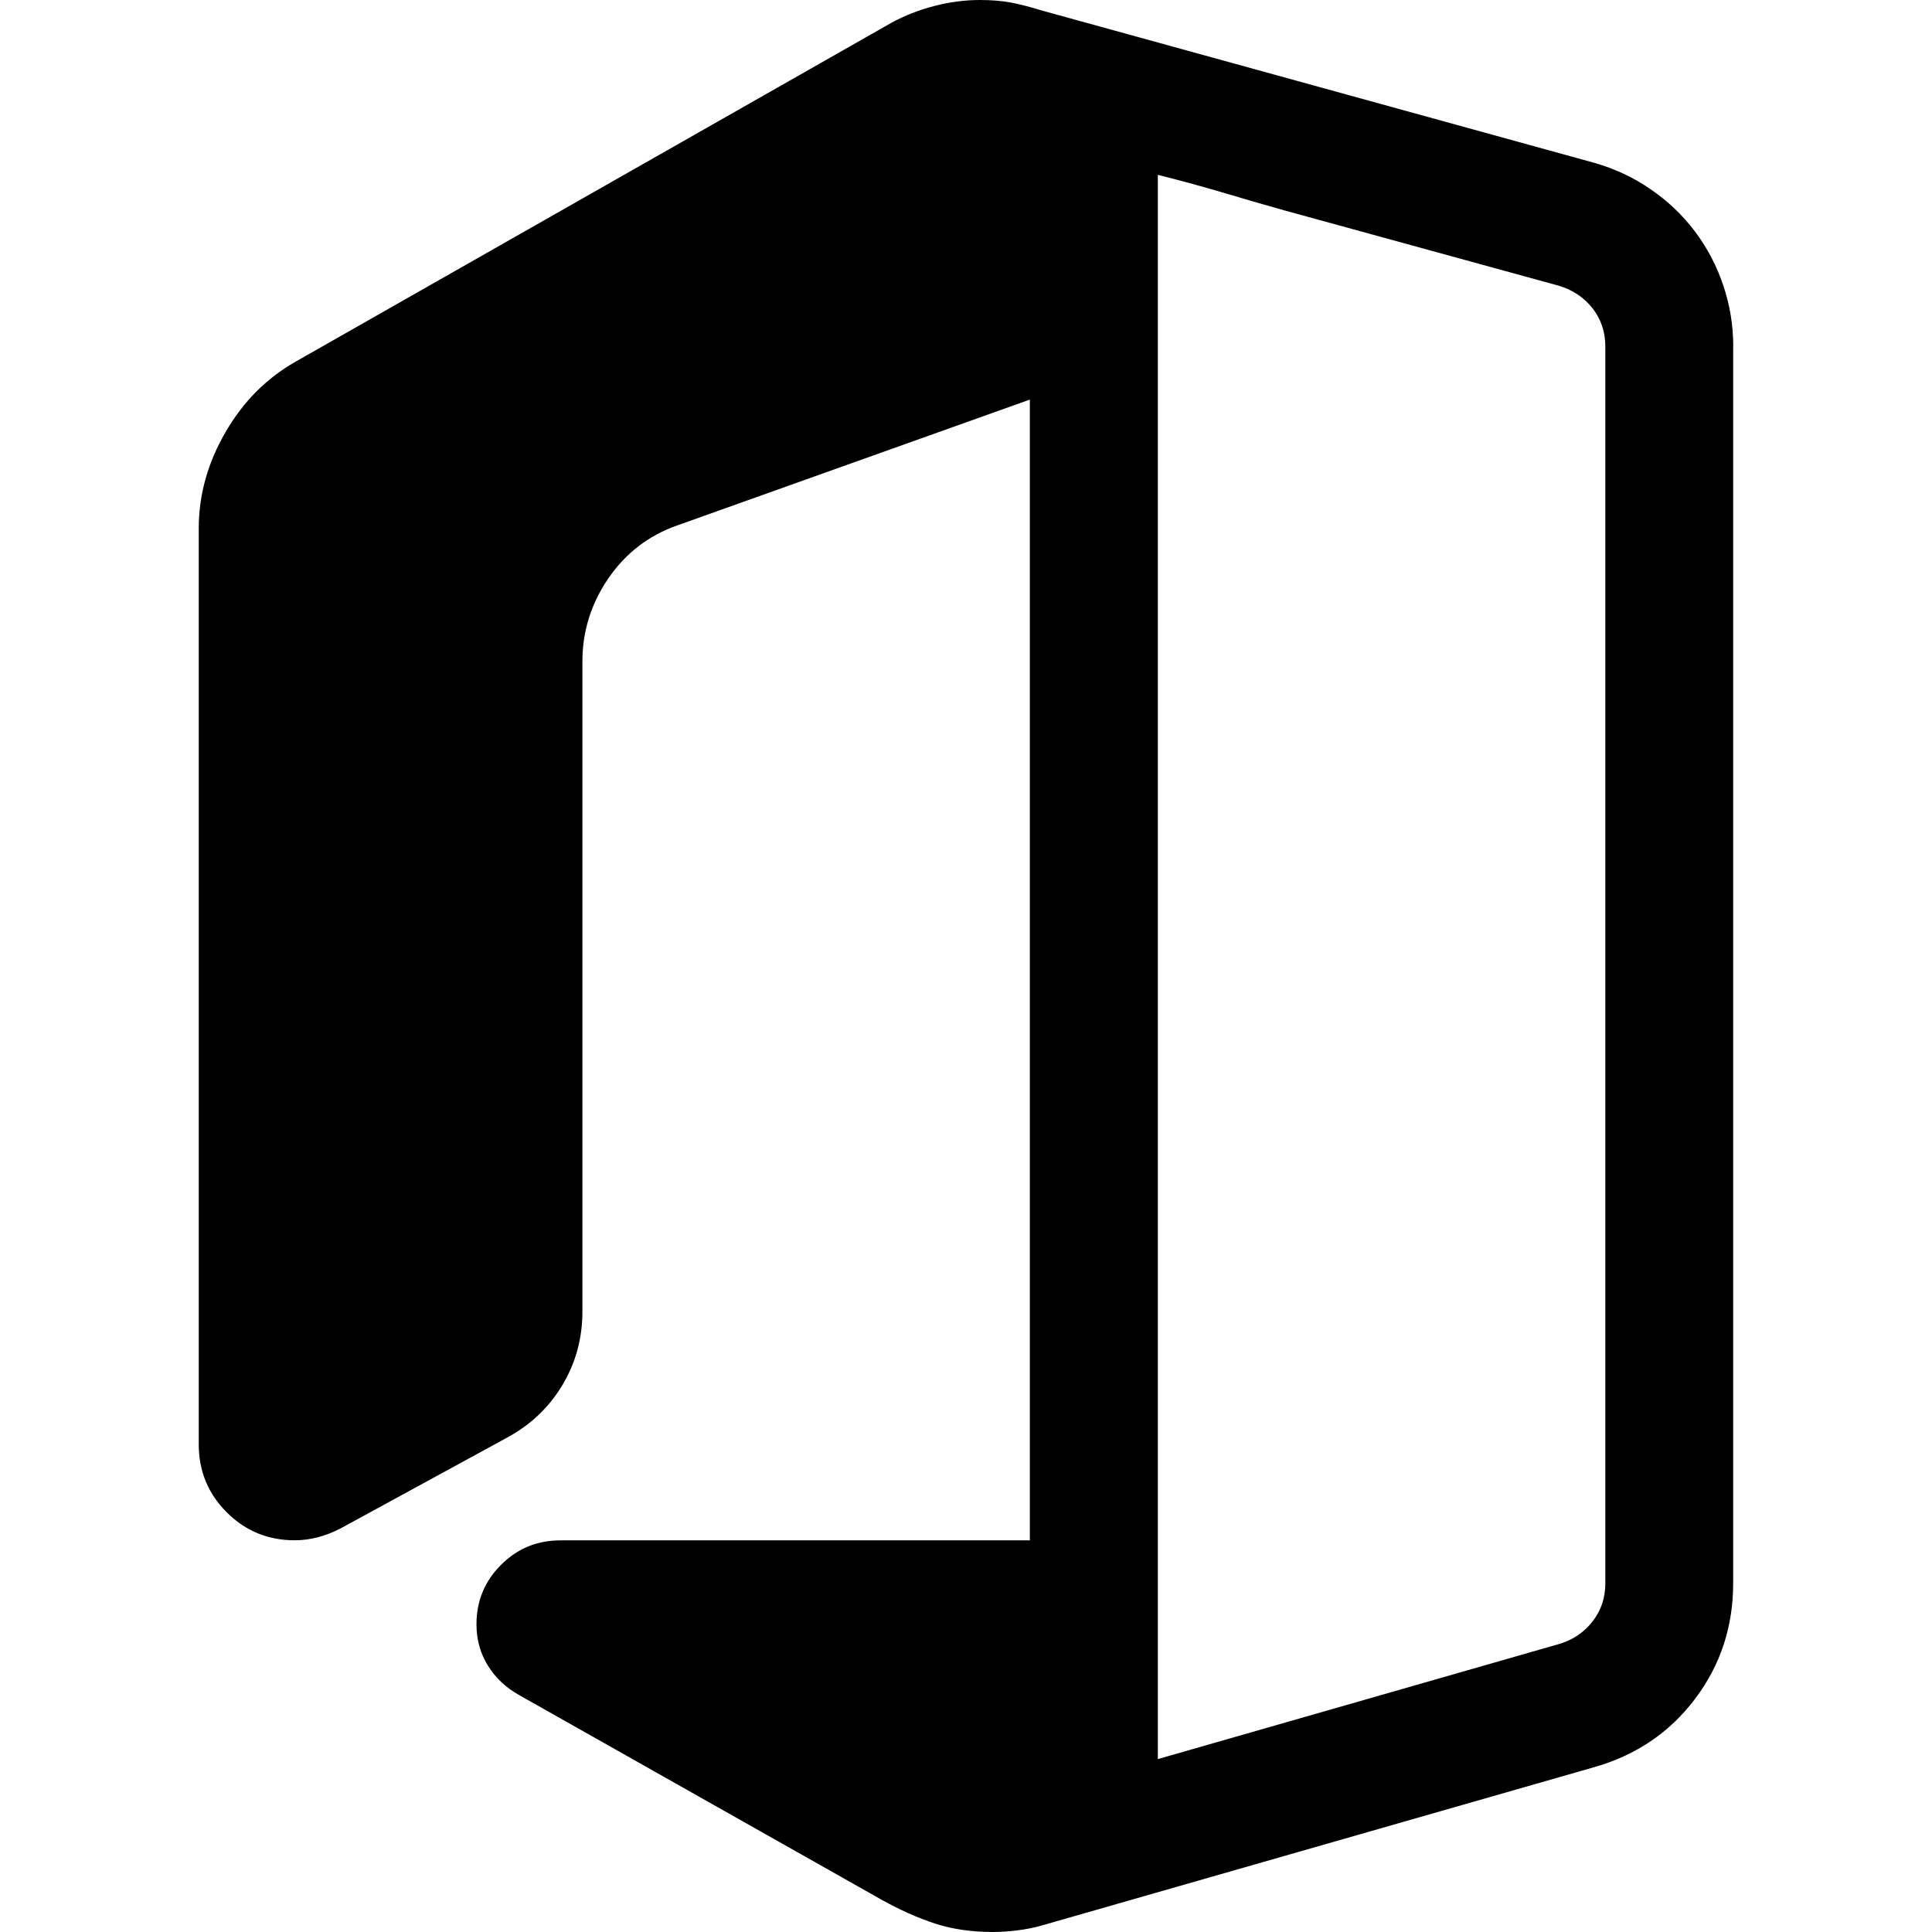
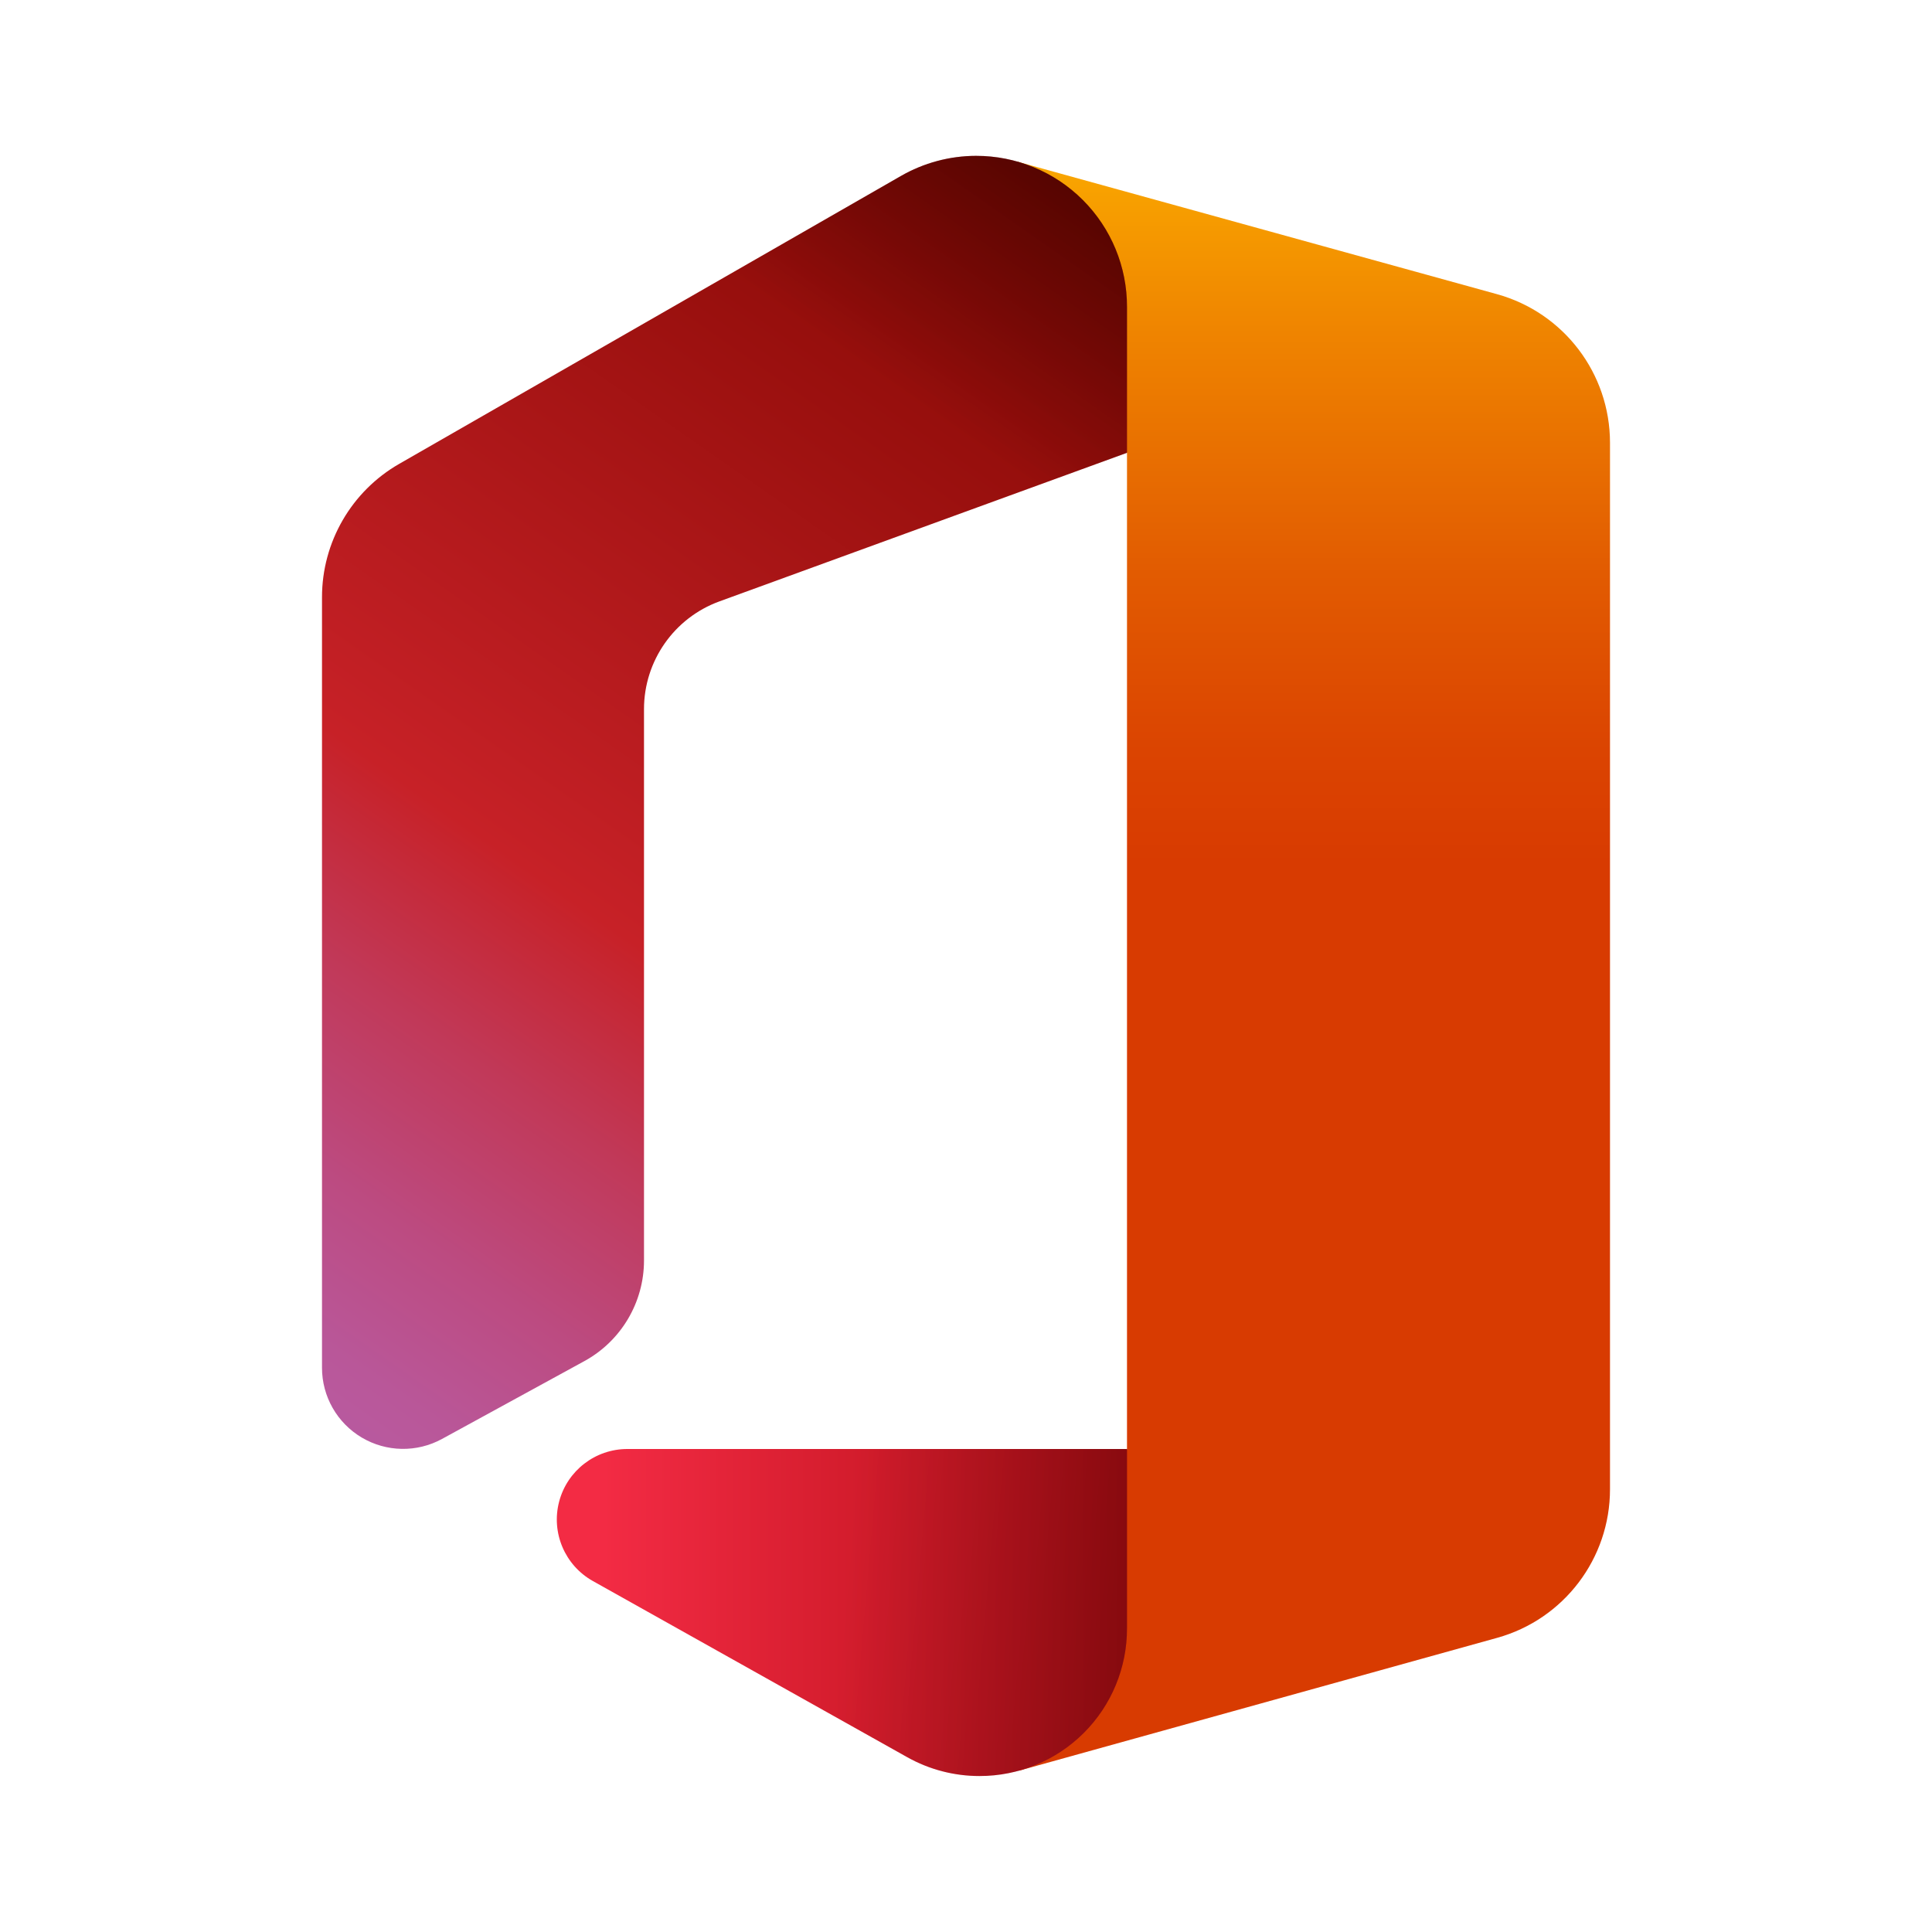
- <svg xmlns="http://www.w3.org/2000/svg" role="img" viewBox="0 0 24 24">
-   <path d="M21.53 4.306v15.363q0 .807-.472 1.433-.472.627-1.253.85l-6.888 1.974q-.136.037-.29.055-.156.019-.293.019-.396 0-.72-.105-.321-.106-.656-.292l-4.505-2.544q-.248-.137-.391-.366-.143-.23-.143-.515 0-.434.304-.738.304-.305.739-.305h5.831V4.964l-4.38 1.563q-.533.187-.856.658-.322.472-.322 1.03v8.078q0 .496-.248.912-.25.416-.683.651l-2.072 1.13q-.286.148-.571.148-.497 0-.844-.347-.348-.347-.348-.844V6.563q0-.62.33-1.19.328-.571.874-.881L11.07.285q.248-.136.534-.21.285-.075.57-.075.211 0 .38.031.166.031.364.093l6.888 1.899q.384.11.7.329.317.217.547.52.23.305.353.67.125.367.125.764zm-1.588 15.363V4.306q0-.273-.16-.478-.163-.204-.423-.28l-3.388-.93q-.397-.111-.794-.23-.397-.117-.794-.216v19.68l4.976-1.427q.26-.074.422-.28.161-.204.161-.477z" />
+ <svg xmlns="http://www.w3.org/2000/svg" viewBox="0 0 48 48">
+   <defs>
+     <linearGradient id="a" x1="32.625" x2="32.625" y1="1.738" y2="41.186" gradientUnits="userSpaceOnUse">
+       <stop offset="0" stop-color="#ffb900" />
+       <stop offset=".166" stop-color="#ef8400" />
+       <stop offset=".313" stop-color="#e25c01" />
+       <stop offset=".429" stop-color="#db4401" />
+       <stop offset=".5" stop-color="#d83b01" />
+     </linearGradient>
+     <linearGradient id="b" x1="25.676" x2="4.558" y1="3.393" y2="33.553" gradientUnits="userSpaceOnUse">
+       <stop offset="0" stop-color="#800600" />
+       <stop offset=".6" stop-color="#c72127" />
+       <stop offset=".728" stop-color="#c13959" />
+       <stop offset=".847" stop-color="#bc4b81" />
+       <stop offset=".942" stop-color="#b95799" />
+       <stop offset="1" stop-color="#b85ba2" />
+     </linearGradient>
+     <linearGradient id="c" x1="14.968" x2="40.993" y1="40.063" y2="40.063" gradientUnits="userSpaceOnUse">
+       <stop offset="0" stop-color="#f32b44" />
+       <stop offset=".6" stop-color="#a4070a" />
+     </linearGradient>
+     <linearGradient id="d" x1="26.108" x2="21.636" y1="2.776" y2="9.163" gradientUnits="userSpaceOnUse">
+       <stop offset="0" stop-opacity=".4" />
+       <stop offset="1" stop-opacity="0" />
+     </linearGradient>
+     <linearGradient id="e" x1="32.675" x2="21.002" y1="40.639" y2="39.618" gradientUnits="userSpaceOnUse">
+       <stop offset="0" stop-opacity=".4" />
+       <stop offset="1" stop-opacity="0" />
+     </linearGradient>
+   </defs>
+   <path fill="url(#a)" d="M25.251 4.01 28 11.25V36l-2.684 7.992 11.879-3.3A3.83 3.83 0 0 0 40 37V11a3.83 3.83 0 0 0-2.81-3.692Z" />
+   <path fill="url(#b)" d="m14.519 33.816-3.537 1.934A2.015 2.015 0 0 1 8 33.982V14.84a3.82 3.82 0 0 1 1.921-3.317l12.462-7.151a3.76 3.76 0 0 1 1.867-.5A3.746 3.746 0 0 1 28 7.625v3.625l-10.128 3.692A2.85 2.85 0 0 0 16 17.618v13.7a2.85 2.85 0 0 1-1.481 2.498" />
+   <path fill="url(#c)" d="M28 36v4.457a3.66 3.66 0 0 1-3.668 3.668 3.66 3.66 0 0 1-1.792-.468l-7.811-4.377a1.752 1.752 0 0 1 .857-3.28Z" />
+   <path fill="url(#d)" d="m14.519 33.816-3.537 1.934A2.015 2.015 0 0 1 8 33.982V14.84a3.82 3.82 0 0 1 1.921-3.317l12.462-7.151a3.76 3.76 0 0 1 1.867-.5A3.746 3.746 0 0 1 28 7.625v3.625l-10.128 3.692A2.85 2.85 0 0 0 16 17.618v13.7a2.85 2.85 0 0 1-1.481 2.498" />
+   <path fill="url(#e)" d="M28 36v4.457a3.66 3.66 0 0 1-3.668 3.668 3.66 3.66 0 0 1-1.792-.468l-7.811-4.377a1.752 1.752 0 0 1 .857-3.28Z" />
+   <path fill="none" d="M0 0h48v48H0z" />
</svg>
